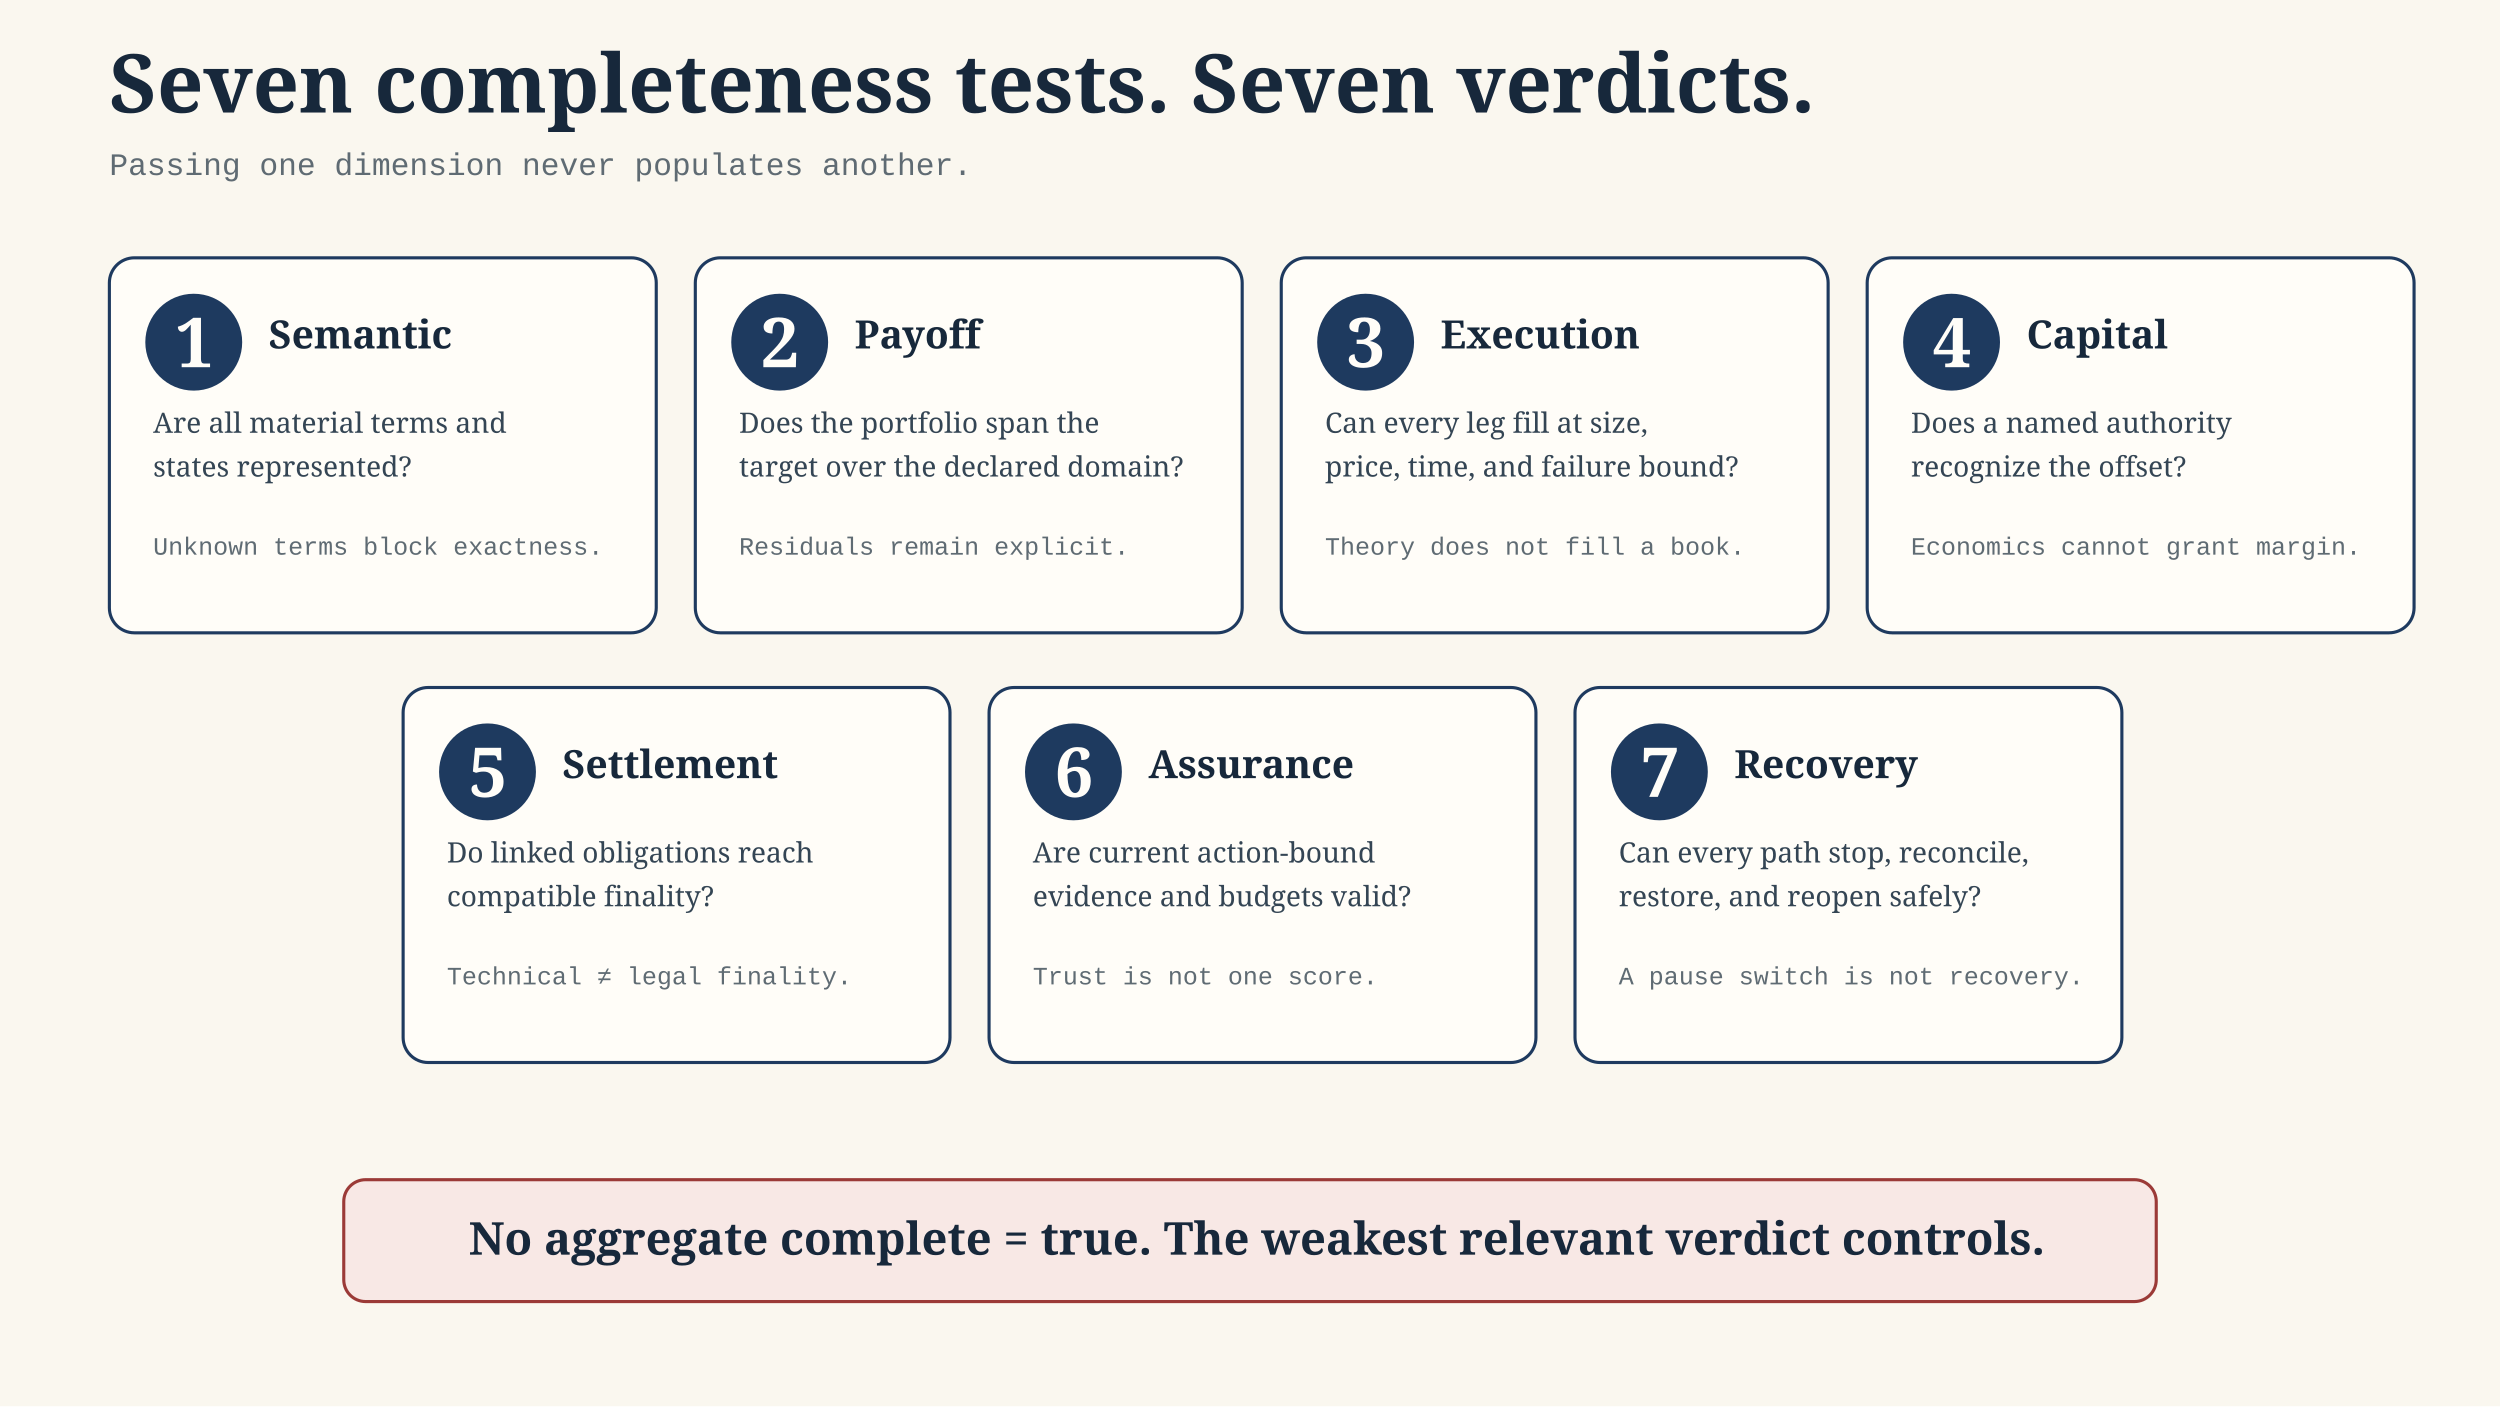
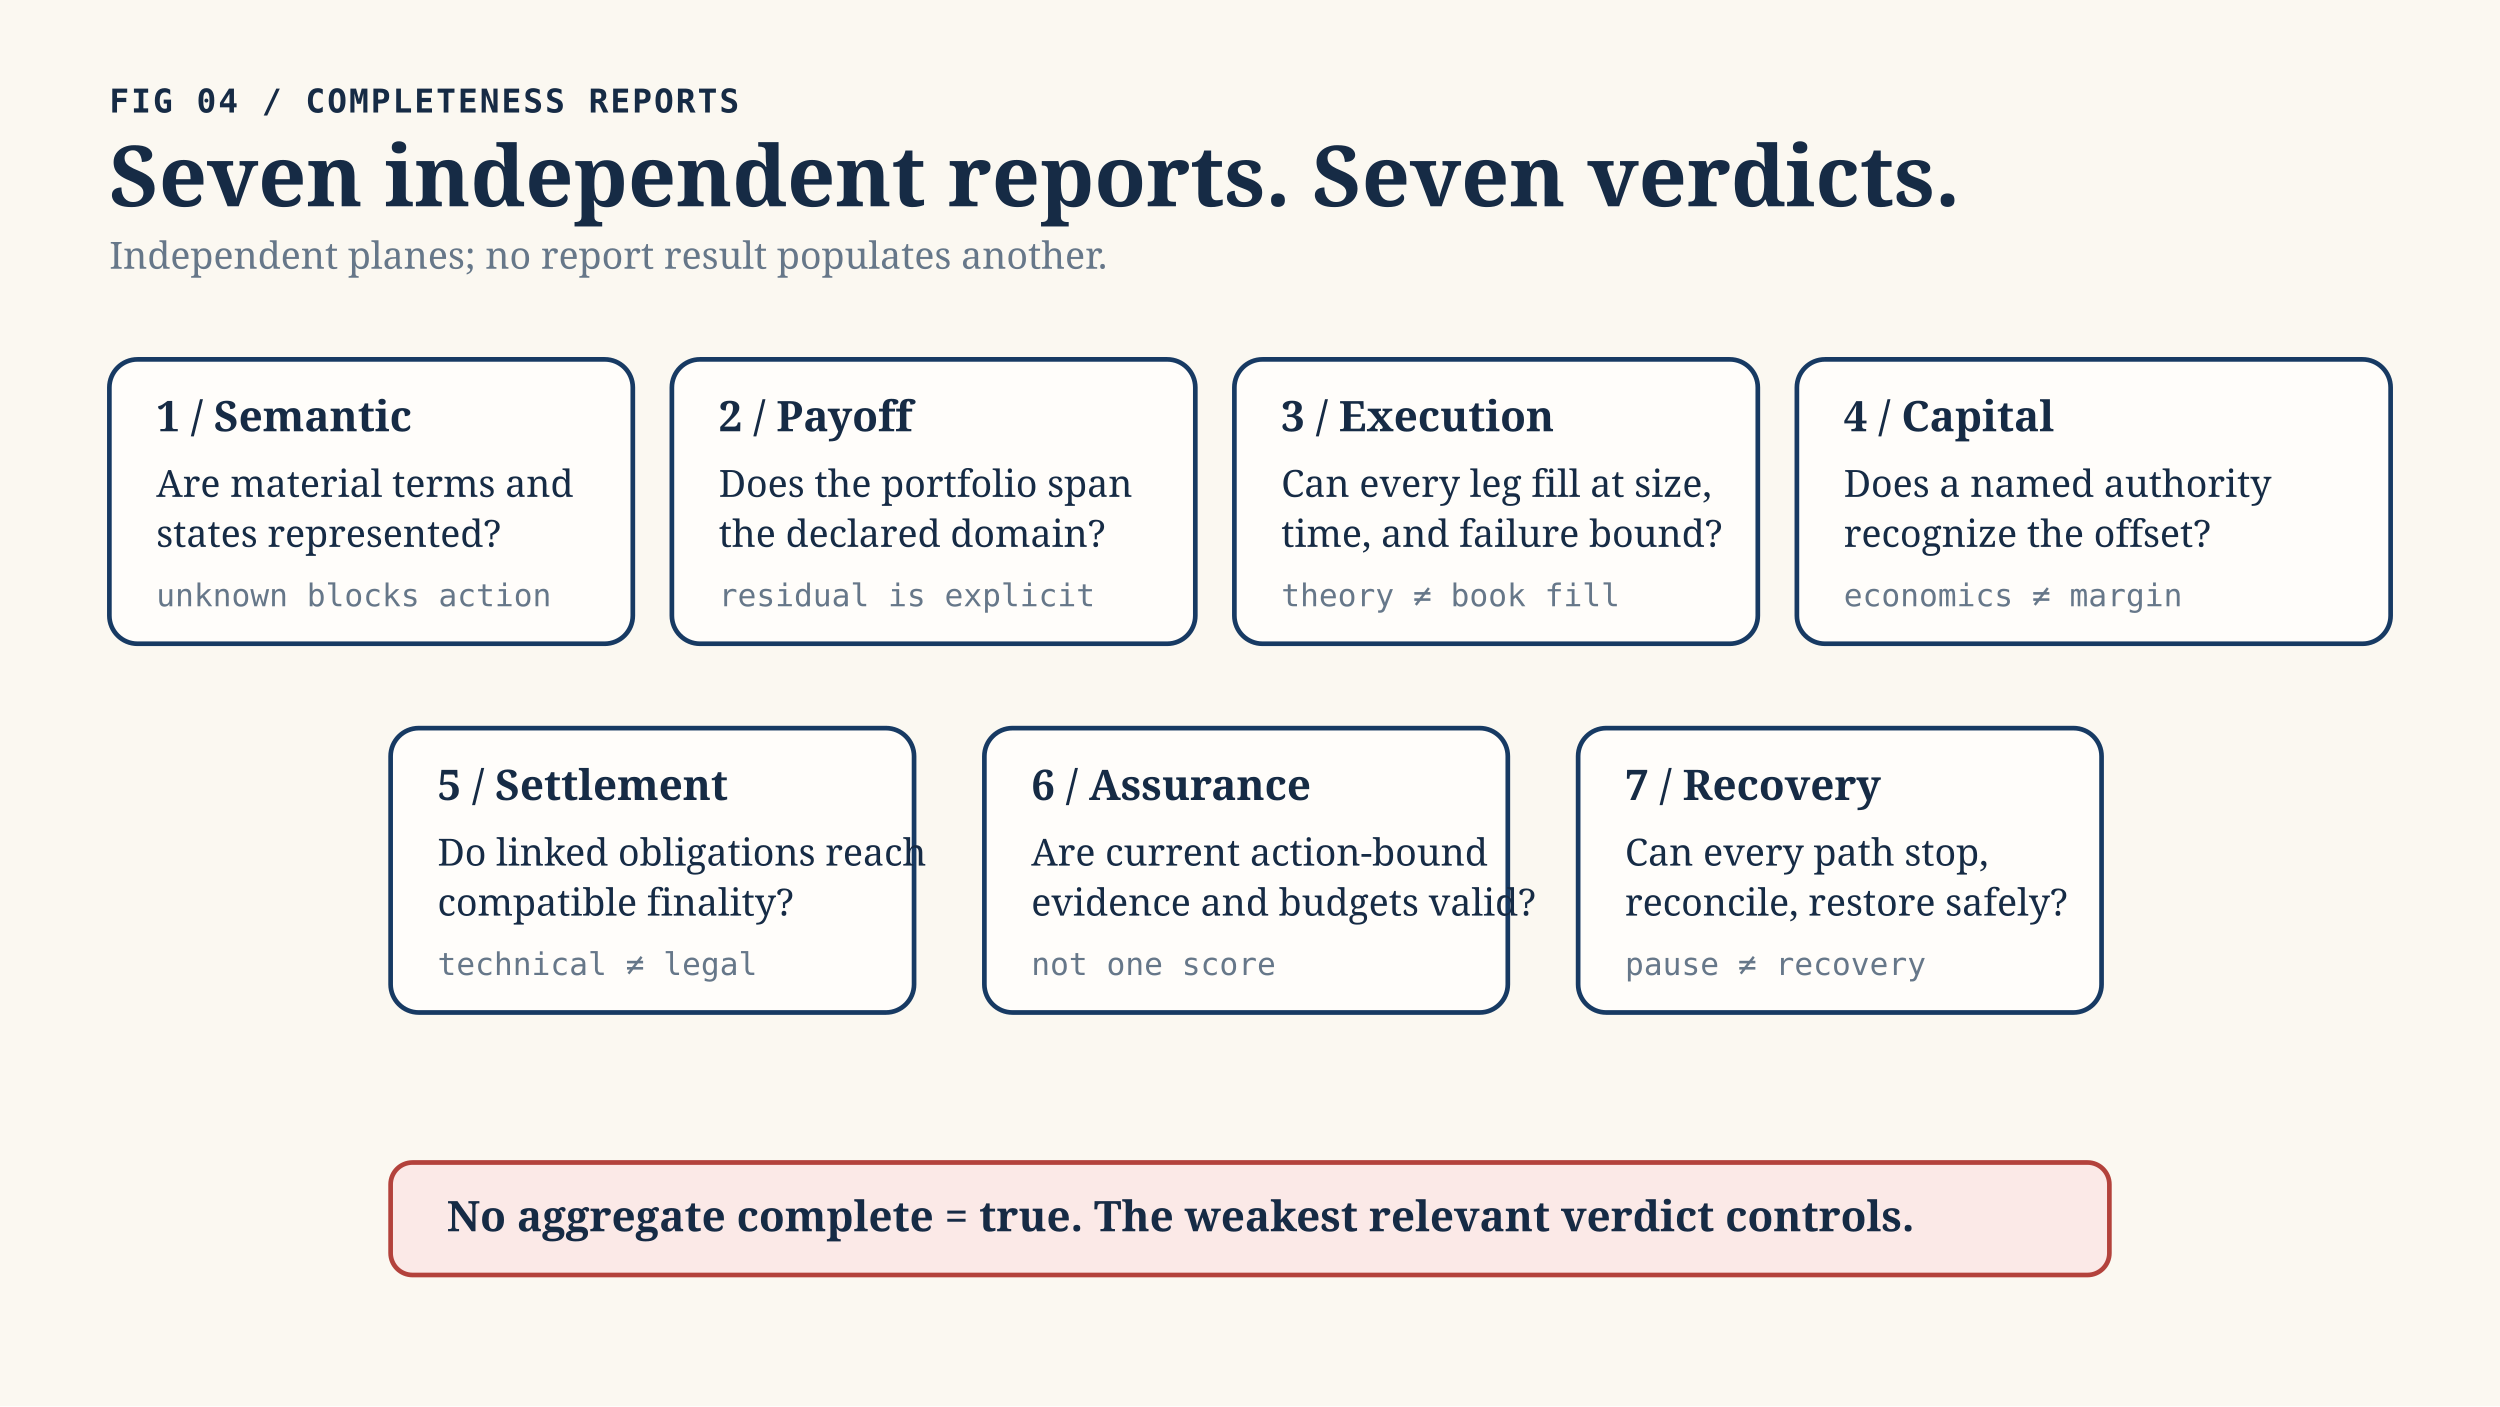
<svg xmlns="http://www.w3.org/2000/svg" width="1600" height="900" viewBox="0 0 1600 900" role="img" aria-labelledby="title desc">
  <defs>
-     <style>.h{font:700 52px Georgia,serif;fill:#17283b}.sub{font:20px 'Courier New',monospace;fill:#5f6b73}.n{font:700 44px Georgia,serif;fill:#fffdf8}.t{font:700 25px Georgia,serif;fill:#17283b}.b{font:18px Georgia,serif;fill:#344554}.m{font:16px 'Courier New',monospace;fill:#5f6b73}.card{fill:#fffdf8;stroke:#1e3a5f;stroke-width:2}.circle{fill:#1e3a5f}.warn{fill:#f8e8e5;stroke:#9b3a37;stroke-width:2}</style>
+     <style>.ink{fill:#162b45}.muted{fill:#667789}.h{font:700 54px Georgia,serif}.t{font:700 27px Georgia,serif}.b{font:24px Georgia,serif}.k{font:700 21px ui-monospace,Consolas,monospace;letter-spacing:1.3px}.x{font:20px ui-monospace,Consolas,monospace}.navy{fill:#fffdfa;stroke:#173a63;stroke-width:3}.red{fill:#fbe9e7;stroke:#b3423c;stroke-width:3}</style>
  </defs>
-   <rect width="1600" height="900" fill="#faf7ef" />
-   <text x="70" y="72" class="h">Seven completeness tests. Seven verdicts.</text>
-   <text x="70" y="112" class="sub">Passing one dimension never populates another.</text>
-   <g transform="translate(70 165)">
-     <g>
-       <rect width="350" height="240" rx="16" class="card" />
-       <circle cx="54" cy="54" r="31" class="circle" />
-       <text x="42" y="70" class="n">1</text>
-       <text x="102" y="58" class="t">Semantic</text>
-       <text x="28" y="112" class="b">Are all material terms and</text>
-       <text x="28" y="140" class="b">states represented?</text>
-       <text x="28" y="190" class="m">Unknown terms block exactness.</text>
-     </g>
-     <g transform="translate(375 0)">
-       <rect width="350" height="240" rx="16" class="card" />
-       <circle cx="54" cy="54" r="31" class="circle" />
-       <text x="42" y="70" class="n">2</text>
-       <text x="102" y="58" class="t">Payoff</text>
-       <text x="28" y="112" class="b">Does the portfolio span the</text>
-       <text x="28" y="140" class="b">target over the declared domain?</text>
-       <text x="28" y="190" class="m">Residuals remain explicit.</text>
-     </g>
-     <g transform="translate(750 0)">
-       <rect width="350" height="240" rx="16" class="card" />
-       <circle cx="54" cy="54" r="31" class="circle" />
-       <text x="42" y="70" class="n">3</text>
-       <text x="102" y="58" class="t">Execution</text>
-       <text x="28" y="112" class="b">Can every leg fill at size,</text>
-       <text x="28" y="140" class="b">price, time, and failure bound?</text>
-       <text x="28" y="190" class="m">Theory does not fill a book.</text>
-     </g>
-     <g transform="translate(1125 0)">
-       <rect width="350" height="240" rx="16" class="card" />
-       <circle cx="54" cy="54" r="31" class="circle" />
-       <text x="42" y="70" class="n">4</text>
-       <text x="102" y="58" class="t">Capital</text>
-       <text x="28" y="112" class="b">Does a named authority</text>
-       <text x="28" y="140" class="b">recognize the offset?</text>
-       <text x="28" y="190" class="m">Economics cannot grant margin.</text>
-     </g>
-     <g transform="translate(188 275)">
-       <rect width="350" height="240" rx="16" class="card" />
-       <circle cx="54" cy="54" r="31" class="circle" />
-       <text x="42" y="70" class="n">5</text>
-       <text x="102" y="58" class="t">Settlement</text>
-       <text x="28" y="112" class="b">Do linked obligations reach</text>
-       <text x="28" y="140" class="b">compatible finality?</text>
-       <text x="28" y="190" class="m">Technical ≠ legal finality.</text>
-     </g>
-     <g transform="translate(563 275)">
-       <rect width="350" height="240" rx="16" class="card" />
-       <circle cx="54" cy="54" r="31" class="circle" />
-       <text x="42" y="70" class="n">6</text>
-       <text x="102" y="58" class="t">Assurance</text>
-       <text x="28" y="112" class="b">Are current action-bound</text>
-       <text x="28" y="140" class="b">evidence and budgets valid?</text>
-       <text x="28" y="190" class="m">Trust is not one score.</text>
-     </g>
-     <g transform="translate(938 275)">
-       <rect width="350" height="240" rx="16" class="card" />
-       <circle cx="54" cy="54" r="31" class="circle" />
-       <text x="42" y="70" class="n">7</text>
-       <text x="102" y="58" class="t">Recovery</text>
-       <text x="28" y="112" class="b">Can every path stop, reconcile,</text>
-       <text x="28" y="140" class="b">restore, and reopen safely?</text>
-       <text x="28" y="190" class="m">A pause switch is not recovery.</text>
-     </g>
+   <rect width="1600" height="900" fill="#fbf8f1" />
+   <text x="70" y="72" class="k ink">FIG 04 / COMPLETENESS REPORTS</text>
+   <text x="70" y="132" class="h ink">Seven independent reports. Seven verdicts.</text>
+   <text x="70" y="172" class="b muted">Independent planes; no report result populates another.</text>
+   <g>
+     <rect x="70" y="230" width="335" height="182" rx="18" class="navy" />
+     <text x="100" y="276" class="t ink">1 / Semantic</text>
+     <text x="100" y="318" class="b ink">Are material terms and</text>
+     <text x="100" y="350" class="b ink">states represented?</text>
+     <text x="100" y="388" class="x muted">unknown blocks action</text>
+     <rect x="430" y="230" width="335" height="182" rx="18" class="navy" />
+     <text x="460" y="276" class="t ink">2 / Payoff</text>
+     <text x="460" y="318" class="b ink">Does the portfolio span</text>
+     <text x="460" y="350" class="b ink">the declared domain?</text>
+     <text x="460" y="388" class="x muted">residual is explicit</text>
+     <rect x="790" y="230" width="335" height="182" rx="18" class="navy" />
+     <text x="820" y="276" class="t ink">3 / Execution</text>
+     <text x="820" y="318" class="b ink">Can every leg fill at size,</text>
+     <text x="820" y="350" class="b ink">time, and failure bound?</text>
+     <text x="820" y="388" class="x muted">theory ≠ book fill</text>
+     <rect x="1150" y="230" width="380" height="182" rx="18" class="navy" />
+     <text x="1180" y="276" class="t ink">4 / Capital</text>
+     <text x="1180" y="318" class="b ink">Does a named authority</text>
+     <text x="1180" y="350" class="b ink">recognize the offset?</text>
+     <text x="1180" y="388" class="x muted">economics ≠ margin</text>
+     <rect x="250" y="466" width="335" height="182" rx="18" class="navy" />
+     <text x="280" y="512" class="t ink">5 / Settlement</text>
+     <text x="280" y="554" class="b ink">Do linked obligations reach</text>
+     <text x="280" y="586" class="b ink">compatible finality?</text>
+     <text x="280" y="624" class="x muted">technical ≠ legal</text>
+     <rect x="630" y="466" width="335" height="182" rx="18" class="navy" />
+     <text x="660" y="512" class="t ink">6 / Assurance</text>
+     <text x="660" y="554" class="b ink">Are current action-bound</text>
+     <text x="660" y="586" class="b ink">evidence and budgets valid?</text>
+     <text x="660" y="624" class="x muted">not one score</text>
+     <rect x="1010" y="466" width="335" height="182" rx="18" class="navy" />
+     <text x="1040" y="512" class="t ink">7 / Recovery</text>
+     <text x="1040" y="554" class="b ink">Can every path stop,</text>
+     <text x="1040" y="586" class="b ink">reconcile, restore safely?</text>
+     <text x="1040" y="624" class="x muted">pause ≠ recovery</text>
  </g>
-   <rect x="220" y="755" width="1160" height="78" rx="14" class="warn" />
-   <text x="300" y="803" class="h" style="font-size:29px">No aggregate complete = true. The weakest relevant verdict controls.</text>
+   <rect x="250" y="744" width="1100" height="72" rx="14" class="red" />
+   <text x="286" y="788" class="t ink">No aggregate complete = true. The weakest relevant verdict controls.</text>
</svg>
